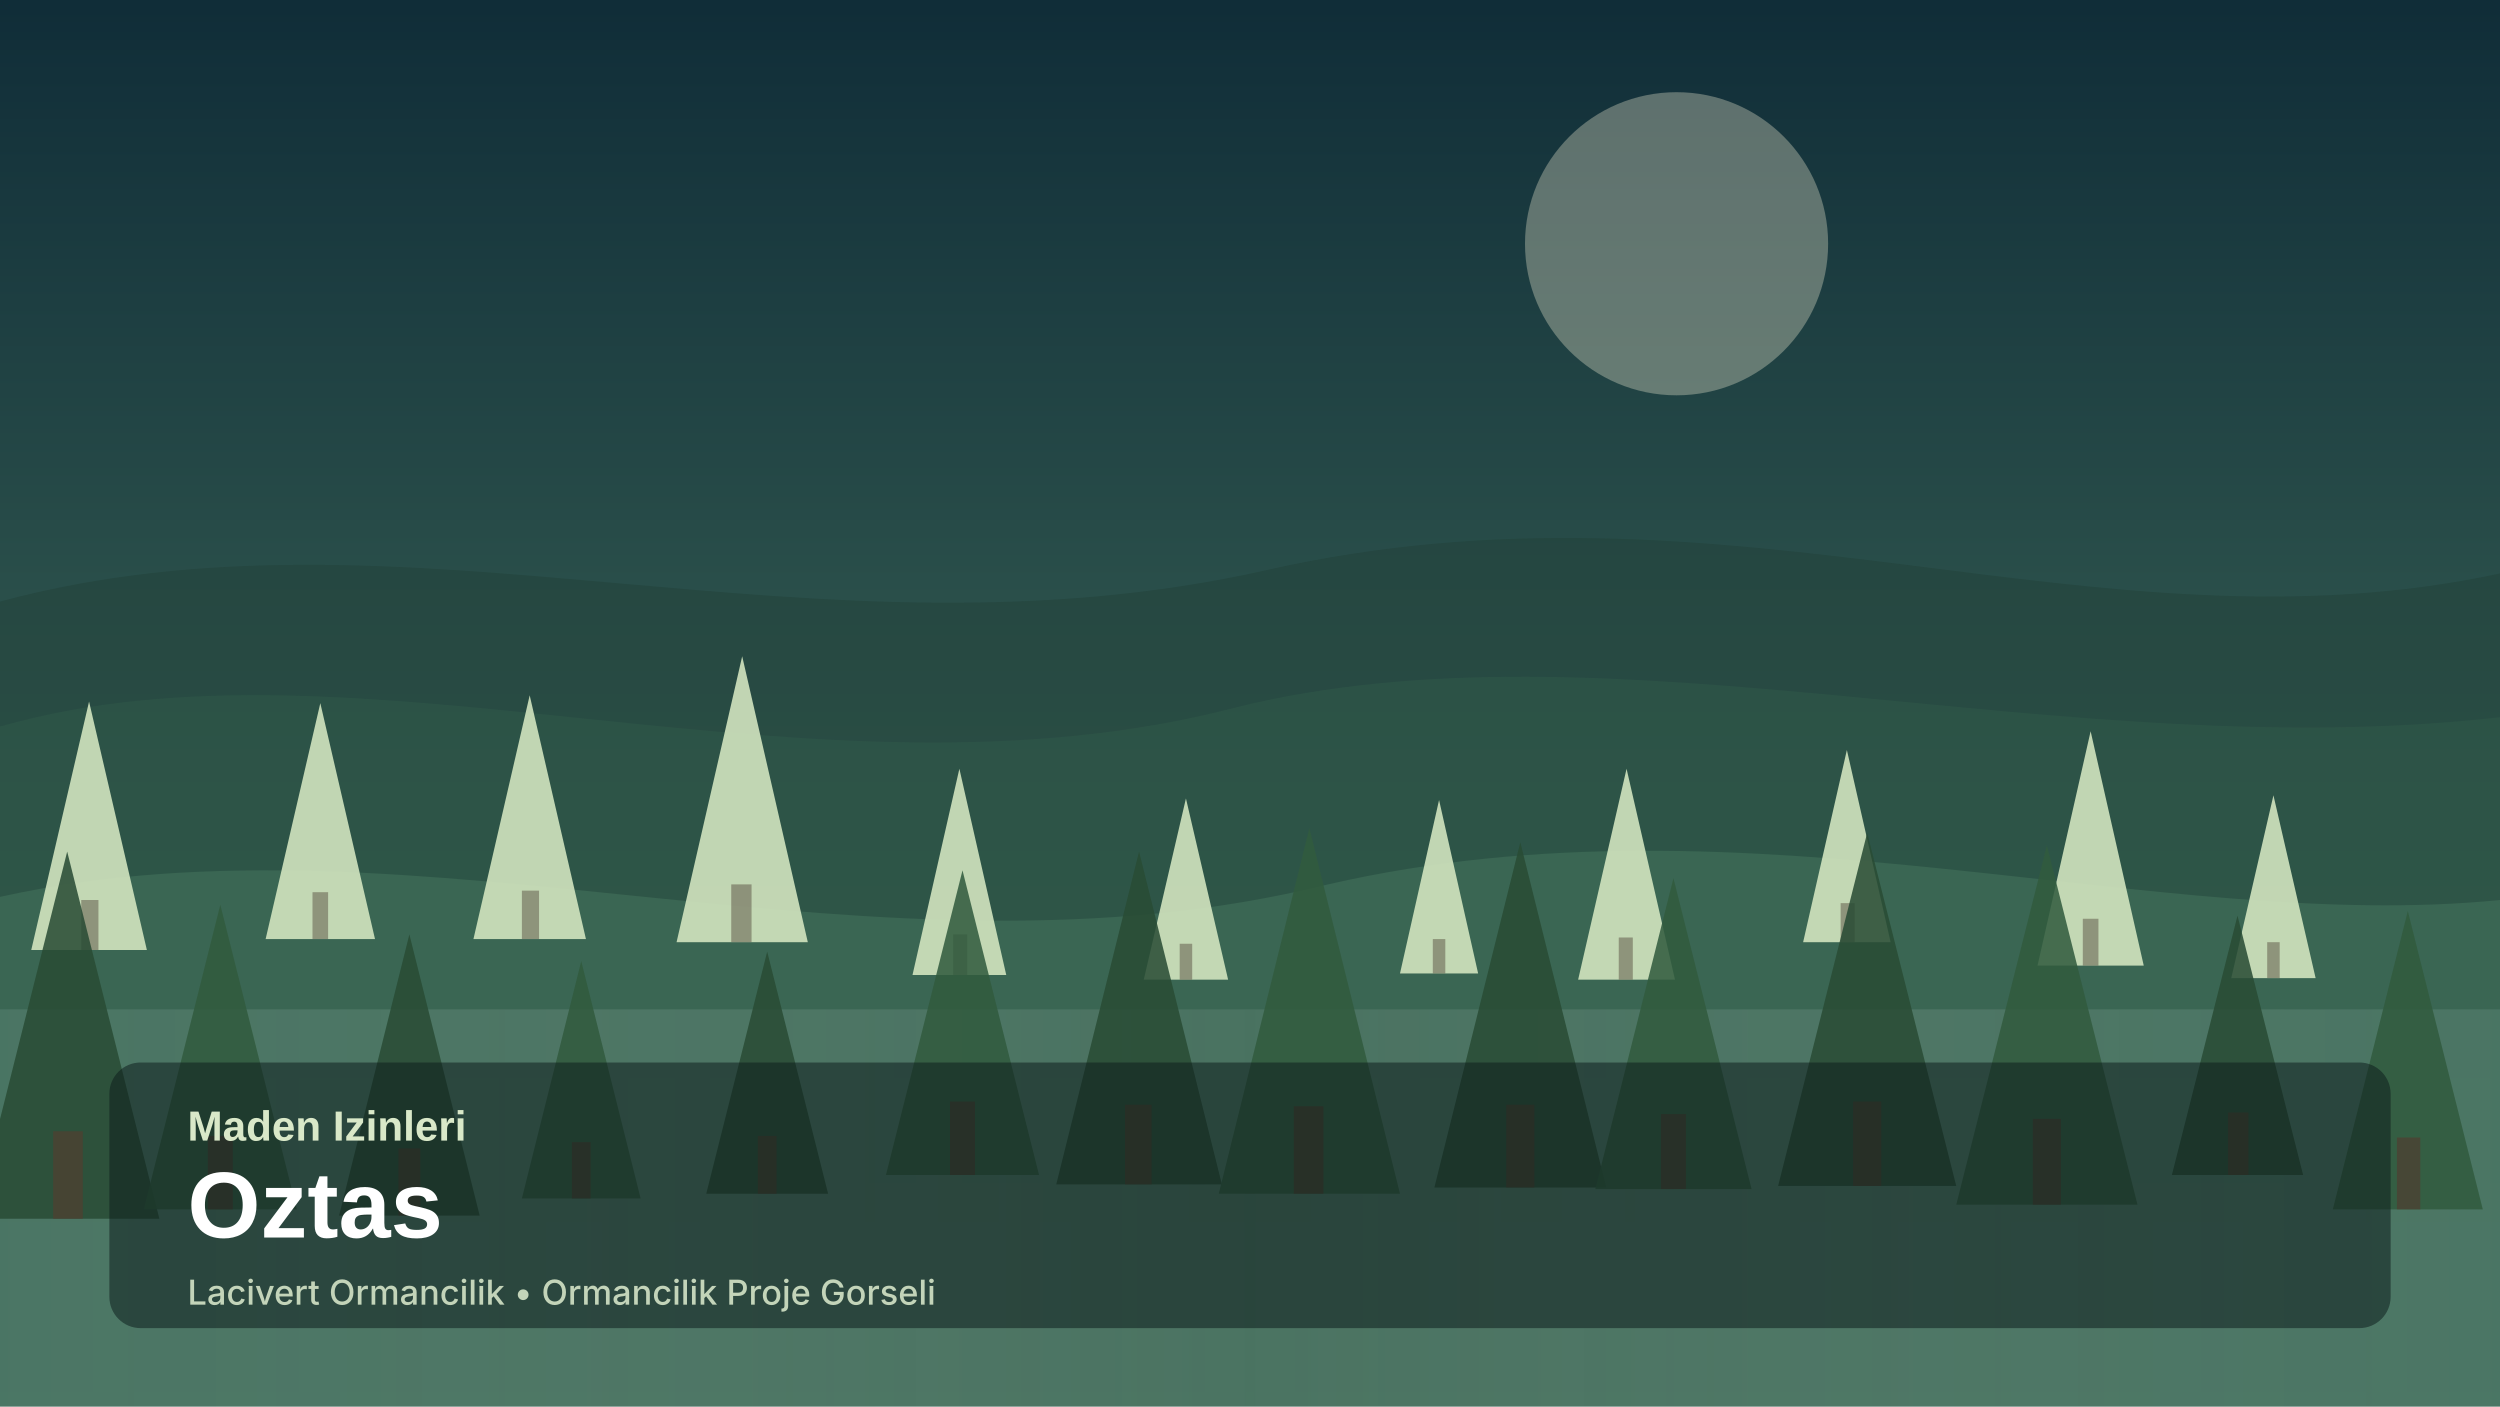
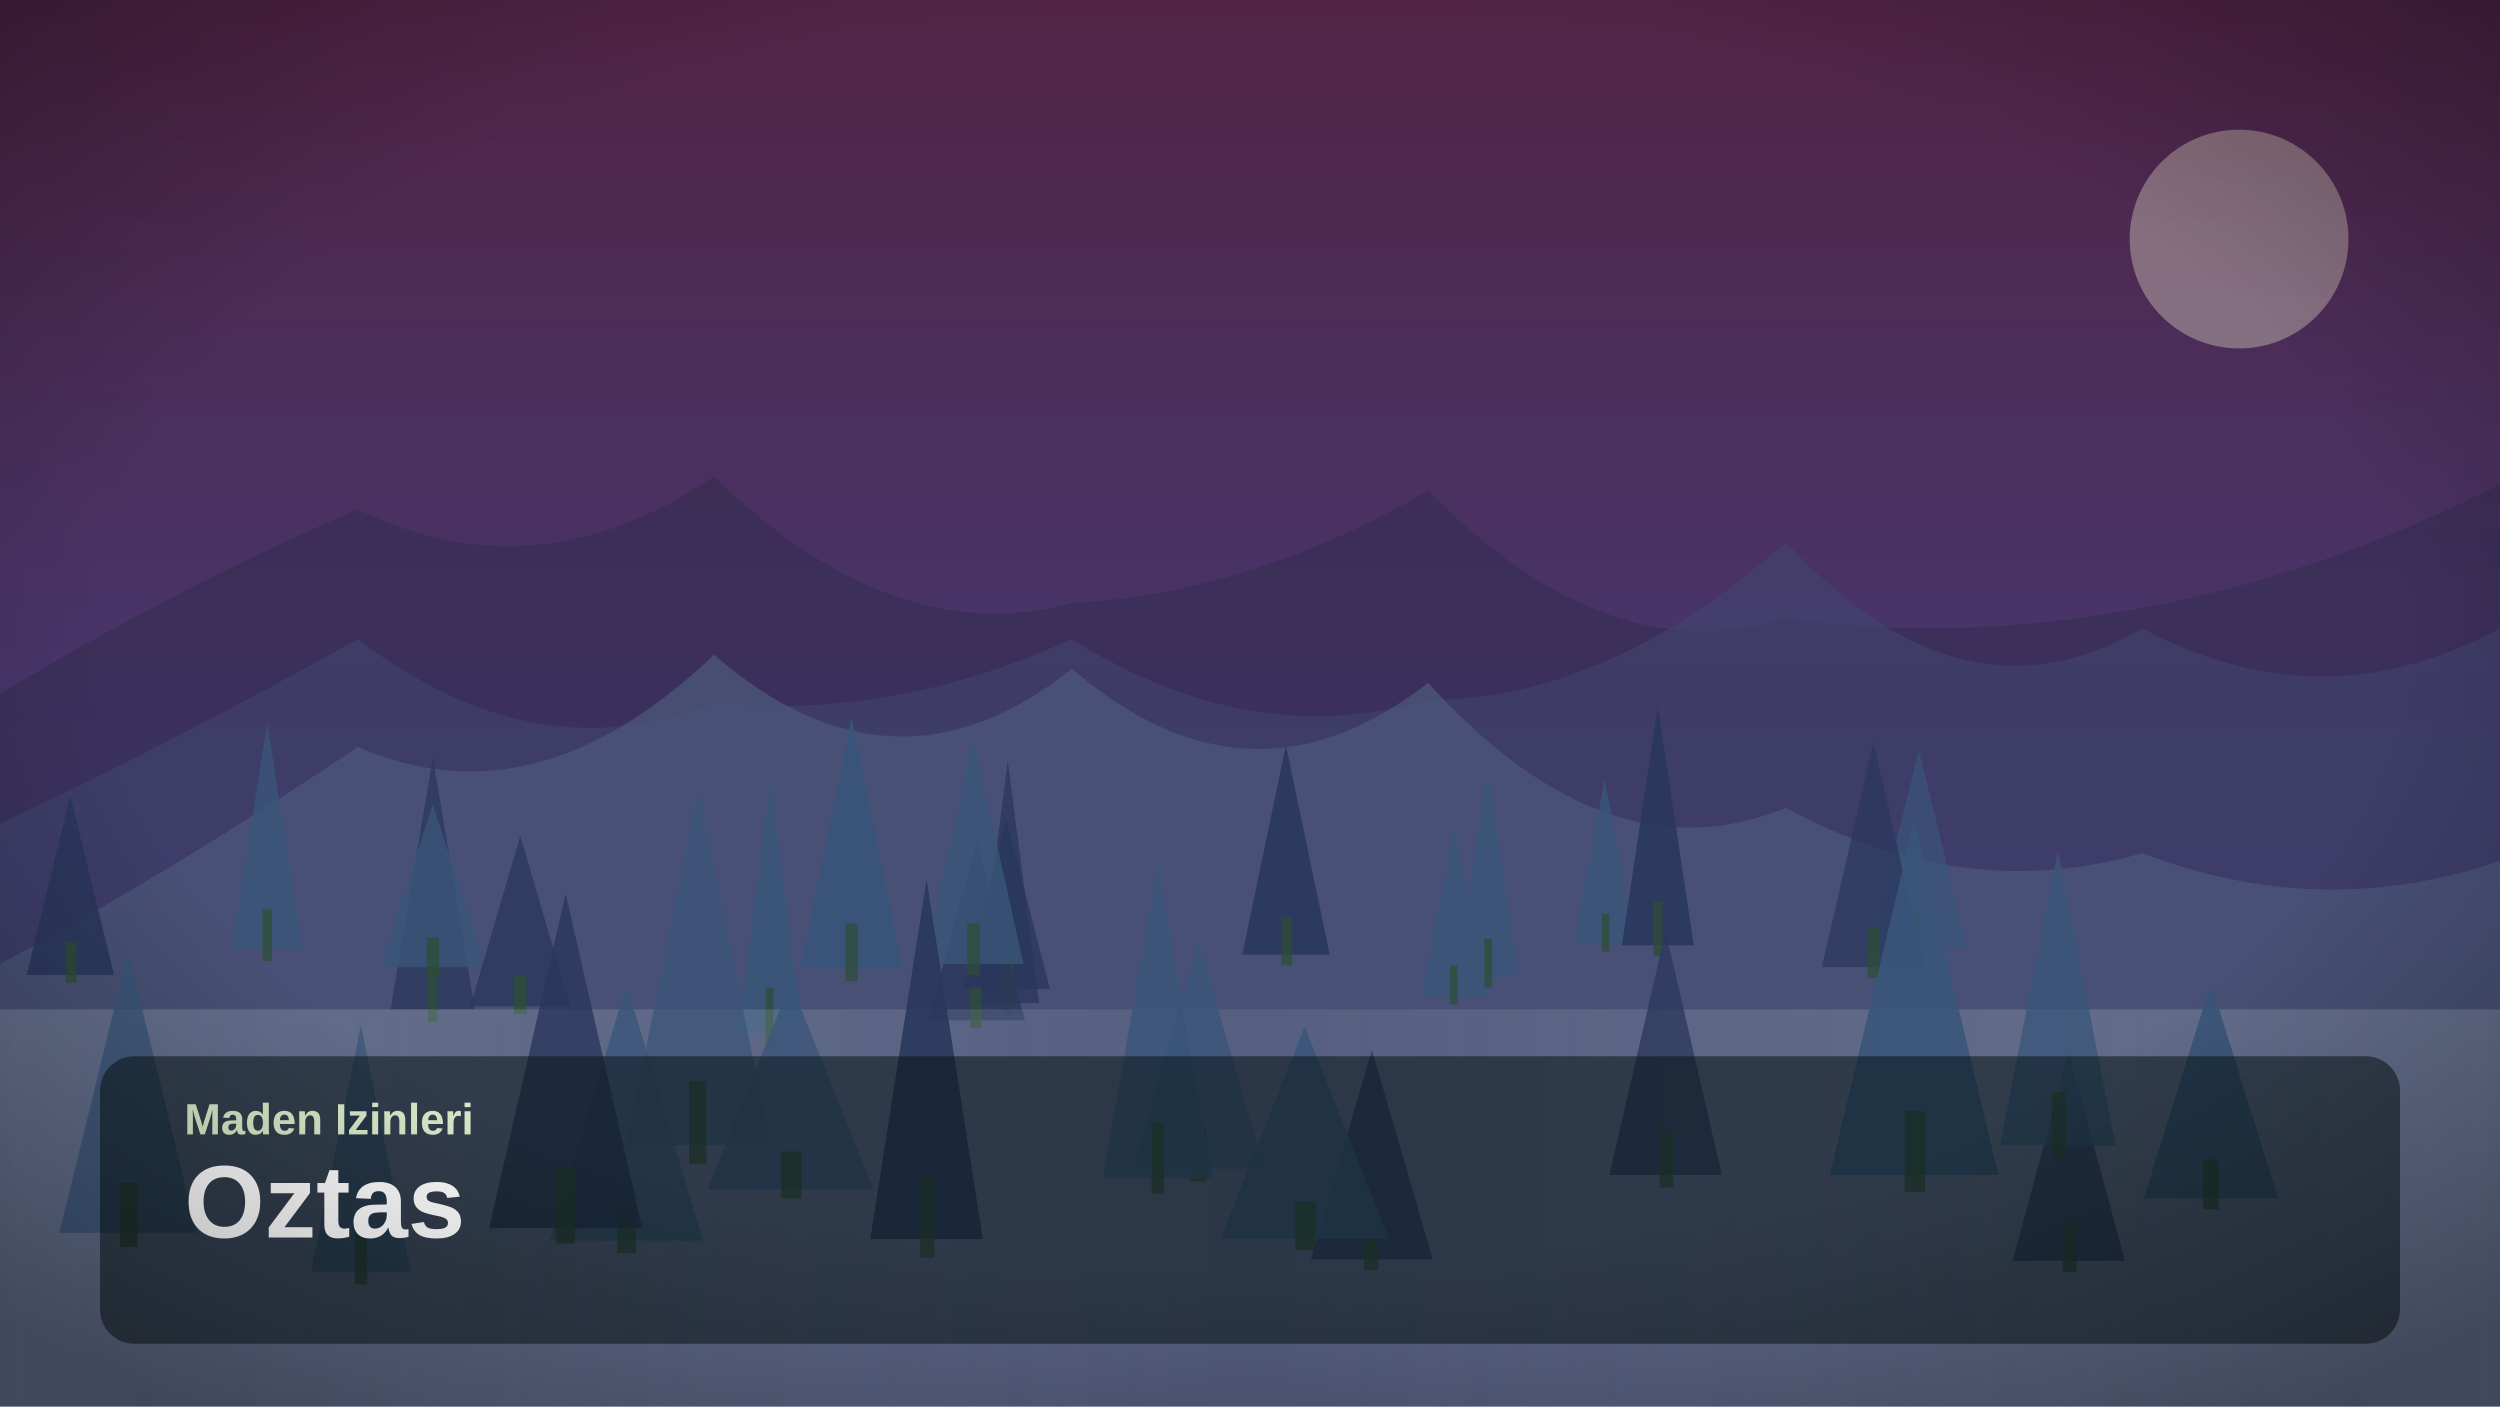
<svg xmlns="http://www.w3.org/2000/svg" viewBox="0 0 1600 900" role="img" aria-label="Oztas">
  <defs>
    <linearGradient id="bg" x1="0" y1="0" x2="0" y2="1">
-       <stop offset="0%" stop-color="#102d38" />
-       <stop offset="100%" stop-color="#4d7d63" />
+       <stop offset="0%" stop-color="hsl(314 38% 23%)" />
+       <stop offset="100%" stop-color="hsl(232 40% 40%)" />
    </linearGradient>
    <linearGradient id="fog" x1="0" y1="0" x2="1" y2="0">
-       <stop offset="0%" stop-color="#89b0a4" stop-opacity="0.20" />
+       <stop offset="0%" stop-color="hsl(194 20% 84%)" stop-opacity="0.22" />
      <stop offset="50%" stop-color="#ffffff" stop-opacity="0.08" />
-       <stop offset="100%" stop-color="#89b0a4" stop-opacity="0.20" />
+       <stop offset="100%" stop-color="hsl(194 20% 84%)" stop-opacity="0.22" />
    </linearGradient>
+     <radialGradient id="vignette" cx="50%" cy="45%" r="70%">
+       <stop offset="65%" stop-color="rgba(0,0,0,0)" />
+       <stop offset="100%" stop-color="rgba(0,0,0,0.35)" />
+     </radialGradient>
  </defs>
  <rect width="1600" height="900" fill="url(#bg)" />
-   <circle cx="1073" cy="156" r="97" fill="#f5f0d6" opacity="0.33" />
-   <path d="M0,385 C260,315 520,430 810,365 C1110,297 1340,423 1600,367 L1600,900 L0,900 Z" fill="#203f36" opacity="0.46" />
-   <path d="M0,465 C230,399 520,523 790,453 C1030,393 1320,491 1600,459 L1600,900 L0,900 Z" fill="#2f5848" opacity="0.58" />
-   <path d="M0,574 C270,514 560,638 850,566 C1120,504 1380,598 1600,576 L1600,900 L0,900 Z" fill="#3f6c57" opacity="0.72" />
-   <g opacity="0.9">
-     <polygon points="57,449 20,608 94,608" fill="#d2e4bf" opacity="0,34" />
-     <rect x="52" y="576" width="11" height="32" fill="#4f3f30" opacity="0.45" />
-     <polygon points="205,450 170,601 240,601" fill="#d2e4bf" opacity="0,47" />
-     <rect x="200" y="571" width="10" height="30" fill="#4f3f30" opacity="0.45" />
-     <polygon points="339,445 303,601 375,601" fill="#d2e4bf" opacity="0,47" />
-     <rect x="334" y="570" width="11" height="31" fill="#4f3f30" opacity="0.45" />
-     <polygon points="475,420 433,603 517,603" fill="#d2e4bf" opacity="0,43" />
-     <rect x="468" y="566" width="13" height="37" fill="#4f3f30" opacity="0.45" />
-     <polygon points="614,492 584,624 644,624" fill="#d2e4bf" opacity="0,48" />
-     <rect x="610" y="598" width="9" height="26" fill="#4f3f30" opacity="0.45" />
-     <polygon points="759,511 732,627 786,627" fill="#d2e4bf" opacity="0,39" />
-     <rect x="755" y="604" width="8" height="23" fill="#4f3f30" opacity="0.45" />
-     <polygon points="921,512 896,623 946,623" fill="#d2e4bf" opacity="0,35" />
-     <rect x="917" y="601" width="8" height="22" fill="#4f3f30" opacity="0.45" />
-     <polygon points="1041,492 1010,627 1072,627" fill="#d2e4bf" opacity="0,41" />
-     <rect x="1036" y="600" width="9" height="27" fill="#4f3f30" opacity="0.45" />
-     <polygon points="1182,480 1154,603 1210,603" fill="#d2e4bf" opacity="0,47" />
-     <rect x="1178" y="578" width="9" height="25" fill="#4f3f30" opacity="0.45" />
-     <polygon points="1338,468 1304,618 1372,618" fill="#d2e4bf" opacity="0,48" />
-     <rect x="1333" y="588" width="10" height="30" fill="#4f3f30" opacity="0.45" />
-     <polygon points="1455,509 1428,626 1482,626" fill="#d2e4bf" opacity="0,42" />
-     <rect x="1451" y="603" width="8" height="23" fill="#4f3f30" opacity="0.45" />
+   <circle cx="1433" cy="153" r="70" fill="#f4efd4" opacity="0.34" />
+   <path d="M0 444 Q115 375 229 326 Q343 382 457 305 Q572 417 686 386 Q800 380 914 314 Q1029 431 1143 396 Q1257 411 1371 389 Q1486 368 1600 310 L1600 900 L0 900 Z" fill="hsl(249 28% 23%)" opacity="0.48" />
+   <path d="M0 527 Q115 473 229 409 Q343 496 457 450 Q572 461 686 409 Q800 481 914 448 Q1029 448 1143 347 Q1257 470 1371 402 Q1486 464 1600 402 L1600 900 L0 900 Z" fill="hsl(236 26% 34%)" opacity="0.62" />
+   <path d="M0 617 Q115 555 229 478 Q343 528 457 419 Q572 519 686 428 Q800 526 914 437 Q1029 564 1143 517 Q1257 579 1371 546 Q1486 590 1600 551 L1600 900 L0 900 Z" fill="hsl(224 24% 38%)" opacity="0.78" />
+   <g>
+     <polygon points="931,529 909,638 953,638" fill="hsl(214 36% 35%)" opacity="0.85" />
+     <rect x="928" y="618" width="5" height="25" fill="hsl(132 26% 24%)" opacity="0.72" />
+     <polygon points="45,509 17,624 73,624" fill="hsl(224 38% 26%)" opacity="0.86" />
+     <rect x="42" y="603" width="7" height="26" fill="hsl(132 26% 24%)" opacity="0.72" />
+     <polygon points="545,459 512,620 578,620" fill="hsl(214 36% 35%)" opacity="0.91" />
+     <rect x="541" y="591" width="8" height="37" fill="hsl(132 26% 24%)" opacity="0.72" />
+     <polygon points="277,485 250,646 304,646" fill="hsl(224 38% 26%)" opacity="0.75" />
+     <rect x="274" y="617" width="6" height="37" fill="hsl(132 26% 24%)" opacity="0.72" />
+     <polygon points="823,477 795,611 851,611" fill="hsl(224 38% 26%)" opacity="0.90" />
+     <rect x="820" y="587" width="7" height="31" fill="hsl(132 26% 24%)" opacity="0.72" />
+     <polygon points="1228,480 1197,606 1259,606" fill="hsl(214 36% 35%)" opacity="0.68" />
+     <rect x="1224" y="583" width="7" height="29" fill="hsl(132 26% 24%)" opacity="0.72" />
+     <polygon points="645,487 625,642 665,642" fill="hsl(224 38% 26%)" opacity="0.77" />
+     <rect x="643" y="614" width="5" height="36" fill="hsl(132 26% 24%)" opacity="0.72" />
+     <polygon points="493,500 472,661 514,661" fill="hsl(214 36% 35%)" opacity="0.90" />
+     <rect x="490" y="632" width="5" height="37" fill="hsl(132 26% 24%)" opacity="0.72" />
+     <polygon points="644,524 616,633 672,633" fill="hsl(224 38% 26%)" opacity="0.76" />
+     <rect x="641" y="613" width="7" height="25" fill="hsl(132 26% 24%)" opacity="0.72" />
+     <polygon points="1199,475 1166,619 1232,619" fill="hsl(224 38% 26%)" opacity="0.71" />
+     <rect x="1195" y="593" width="8" height="33" fill="hsl(132 26% 24%)" opacity="0.72" />
+     <polygon points="952,491 932,625 972,625" fill="hsl(214 36% 35%)" opacity="0.77" />
+     <rect x="950" y="601" width="5" height="31" fill="hsl(132 26% 24%)" opacity="0.72" />
+     <polygon points="277,515 243,619 311,619" fill="hsl(214 36% 35%)" opacity="0.76" />
+     <rect x="273" y="600" width="8" height="24" fill="hsl(132 26% 24%)" opacity="0.72" />
+     <polygon points="1027,499 1007,604 1047,604" fill="hsl(214 36% 35%)" opacity="0.85" />
+     <rect x="1025" y="585" width="5" height="24" fill="hsl(132 26% 24%)" opacity="0.72" />
+     <polygon points="171,463 148,608 194,608" fill="hsl(214 36% 35%)" opacity="0.81" />
+     <rect x="168" y="582" width="6" height="33" fill="hsl(132 26% 24%)" opacity="0.72" />
+     <polygon points="625,539 594,653 656,653" fill="hsl(224 38% 26%)" opacity="0.82" />
+     <rect x="621" y="632" width="7" height="26" fill="hsl(132 26% 24%)" opacity="0.72" />
+     <polygon points="333,535 301,644 365,644" fill="hsl(224 38% 26%)" opacity="0.78" />
+     <rect x="329" y="624" width="8" height="25" fill="hsl(132 26% 24%)" opacity="0.72" />
+     <polygon points="623,472 591,617 655,617" fill="hsl(214 36% 35%)" opacity="0.81" />
+     <rect x="619" y="591" width="8" height="33" fill="hsl(132 26% 24%)" opacity="0.72" />
+     <polygon points="1061,452 1038,605 1084,605" fill="hsl(224 38% 26%)" opacity="0.89" />
+     <rect x="1058" y="577" width="6" height="35" fill="hsl(132 26% 24%)" opacity="0.72" />
  </g>
  <rect y="646" width="1600" height="254" fill="url(#fog)" />
  <g>
-     <polygon points="43,545 -16,780 102,780" fill="#284b34" opacity="0.86" />
-     <rect x="34" y="724" width="19" height="56" fill="#4f3f30" opacity="0.72" />
-     <polygon points="141,579 92,774 190,774" fill="#315a3e" opacity="0.86" />
-     <rect x="133" y="727" width="16" height="47" fill="#4f3f30" opacity="0.72" />
-     <polygon points="262,598 217,778 307,778" fill="#284b34" opacity="0.86" />
-     <rect x="255" y="735" width="14" height="43" fill="#4f3f30" opacity="0.72" />
-     <polygon points="372,615 334,767 410,767" fill="#315a3e" opacity="0.86" />
-     <rect x="366" y="731" width="12" height="36" fill="#4f3f30" opacity="0.72" />
-     <polygon points="491,609 452,764 530,764" fill="#284b34" opacity="0.86" />
-     <rect x="485" y="727" width="12" height="37" fill="#4f3f30" opacity="0.72" />
-     <polygon points="616,557 567,752 665,752" fill="#315a3e" opacity="0.86" />
-     <rect x="608" y="705" width="16" height="47" fill="#4f3f30" opacity="0.72" />
-     <polygon points="729,545 676,758 782,758" fill="#284b34" opacity="0.86" />
-     <rect x="720" y="707" width="17" height="51" fill="#4f3f30" opacity="0.72" />
-     <polygon points="838,530 780,764 896,764" fill="#315a3e" opacity="0.86" />
-     <rect x="828" y="708" width="19" height="56" fill="#4f3f30" opacity="0.72" />
-     <polygon points="973,539 918,760 1028,760" fill="#284b34" opacity="0.86" />
-     <rect x="964" y="707" width="18" height="53" fill="#4f3f30" opacity="0.72" />
-     <polygon points="1071,562 1021,761 1121,761" fill="#315a3e" opacity="0.86" />
-     <rect x="1063" y="713" width="16" height="48" fill="#4f3f30" opacity="0.72" />
-     <polygon points="1195,533 1138,759 1252,759" fill="#284b34" opacity="0.86" />
-     <rect x="1186" y="705" width="18" height="54" fill="#4f3f30" opacity="0.72" />
-     <polygon points="1310,541 1252,771 1368,771" fill="#315a3e" opacity="0.86" />
-     <rect x="1301" y="716" width="18" height="55" fill="#4f3f30" opacity="0.72" />
-     <polygon points="1432,586 1390,752 1474,752" fill="#284b34" opacity="0.86" />
-     <rect x="1426" y="712" width="13" height="40" fill="#4f3f30" opacity="0.72" />
-     <polygon points="1541,583 1493,774 1589,774" fill="#315a3e" opacity="0.86" />
-     <rect x="1534" y="728" width="15" height="46" fill="#4f3f30" opacity="0.72" />
+     <polygon points="506,629 453,761 559,761" fill="hsl(214 36% 35%)" opacity="0.74" />
+     <rect x="500" y="737" width="13" height="30" fill="hsl(132 26% 24%)" opacity="0.72" />
+     <polygon points="82,609 38,789 126,789" fill="hsl(214 36% 35%)" opacity="0.79" />
+     <rect x="77" y="757" width="11" height="41" fill="hsl(132 26% 24%)" opacity="0.72" />
+     <polygon points="1066,596 1030,752 1102,752" fill="hsl(224 38% 26%)" opacity="0.75" />
+     <rect x="1062" y="724" width="9" height="36" fill="hsl(132 26% 24%)" opacity="0.72" />
+     <polygon points="767,602 725,748 809,748" fill="hsl(214 36% 35%)" opacity="0.78" />
+     <rect x="762" y="722" width="10" height="34" fill="hsl(132 26% 24%)" opacity="0.72" />
+     <polygon points="1415,629 1372,767 1458,767" fill="hsl(214 36% 35%)" opacity="0.91" />
+     <rect x="1410" y="742" width="10" height="32" fill="hsl(132 26% 24%)" opacity="0.72" />
+     <polygon points="1225,526 1171,752 1279,752" fill="hsl(214 36% 35%)" opacity="0.89" />
+     <rect x="1219" y="711" width="13" height="52" fill="hsl(132 26% 24%)" opacity="0.72" />
+     <polygon points="1324,674 1288,807 1360,807" fill="hsl(224 38% 26%)" opacity="0.71" />
+     <rect x="1320" y="783" width="9" height="31" fill="hsl(132 26% 24%)" opacity="0.72" />
+     <polygon points="593,563 557,793 629,793" fill="hsl(224 38% 26%)" opacity="0.90" />
+     <rect x="589" y="752" width="9" height="53" fill="hsl(132 26% 24%)" opacity="0.72" />
+     <polygon points="231,656 199,814 263,814" fill="hsl(214 36% 35%)" opacity="0.71" />
+     <rect x="227" y="786" width="8" height="36" fill="hsl(132 26% 24%)" opacity="0.72" />
+     <polygon points="401,630 352,794 450,794" fill="hsl(214 36% 35%)" opacity="0.80" />
+     <rect x="395" y="764" width="12" height="38" fill="hsl(132 26% 24%)" opacity="0.72" />
+     <polygon points="447,504 401,733 493,733" fill="hsl(214 36% 35%)" opacity="0.73" />
+     <rect x="441" y="692" width="11" height="53" fill="hsl(132 26% 24%)" opacity="0.72" />
+     <polygon points="741,552 706,754 776,754" fill="hsl(214 36% 35%)" opacity="0.80" />
+     <rect x="737" y="718" width="8" height="46" fill="hsl(132 26% 24%)" opacity="0.72" />
+     <polygon points="878,672 839,806 917,806" fill="hsl(224 38% 26%)" opacity="0.76" />
+     <rect x="873" y="782" width="9" height="31" fill="hsl(132 26% 24%)" opacity="0.72" />
+     <polygon points="835,657 781,793 889,793" fill="hsl(214 36% 35%)" opacity="0.86" />
+     <rect x="829" y="769" width="13" height="31" fill="hsl(132 26% 24%)" opacity="0.72" />
+     <polygon points="362,572 313,786 411,786" fill="hsl(224 38% 26%)" opacity="0.80" />
+     <rect x="356" y="747" width="12" height="49" fill="hsl(132 26% 24%)" opacity="0.72" />
+     <polygon points="1317,544 1280,733 1354,733" fill="hsl(214 36% 35%)" opacity="0.76" />
+     <rect x="1313" y="699" width="9" height="43" fill="hsl(132 26% 24%)" opacity="0.72" />
  </g>
-   <rect x="70" y="680" width="1460" height="170" rx="20" fill="#0b1a1a" opacity="0.52" />
-   <text x="120" y="730" fill="#d9e8c8" font-family="Poppins, Arial, sans-serif" font-size="27" font-weight="700">Maden Izinleri</text>
-   <text x="120" y="792" fill="#ffffff" font-family="Poppins, Arial, sans-serif" font-size="60" font-weight="800">Oztas</text>
-   <text x="120" y="835" fill="#c3d4b9" font-family="Inter, Arial, sans-serif" font-size="22" font-weight="500">Lacivert Ormancilik • Ormancilik Proje Gorseli</text>
+   <rect x="64" y="676" width="1472" height="184" rx="22" fill="#081517" opacity="0.54" />
+   <text x="118" y="726" fill="#d9e8c8" font-family="Poppins, Arial, sans-serif" font-size="28" font-weight="700">Maden Izinleri</text>
+   <text x="118" y="792" fill="#ffffff" font-family="Poppins, Arial, sans-serif" font-size="66.0" font-weight="800">Oztas</text>
+   <rect width="1600" height="900" fill="url(#vignette)" />
</svg>
